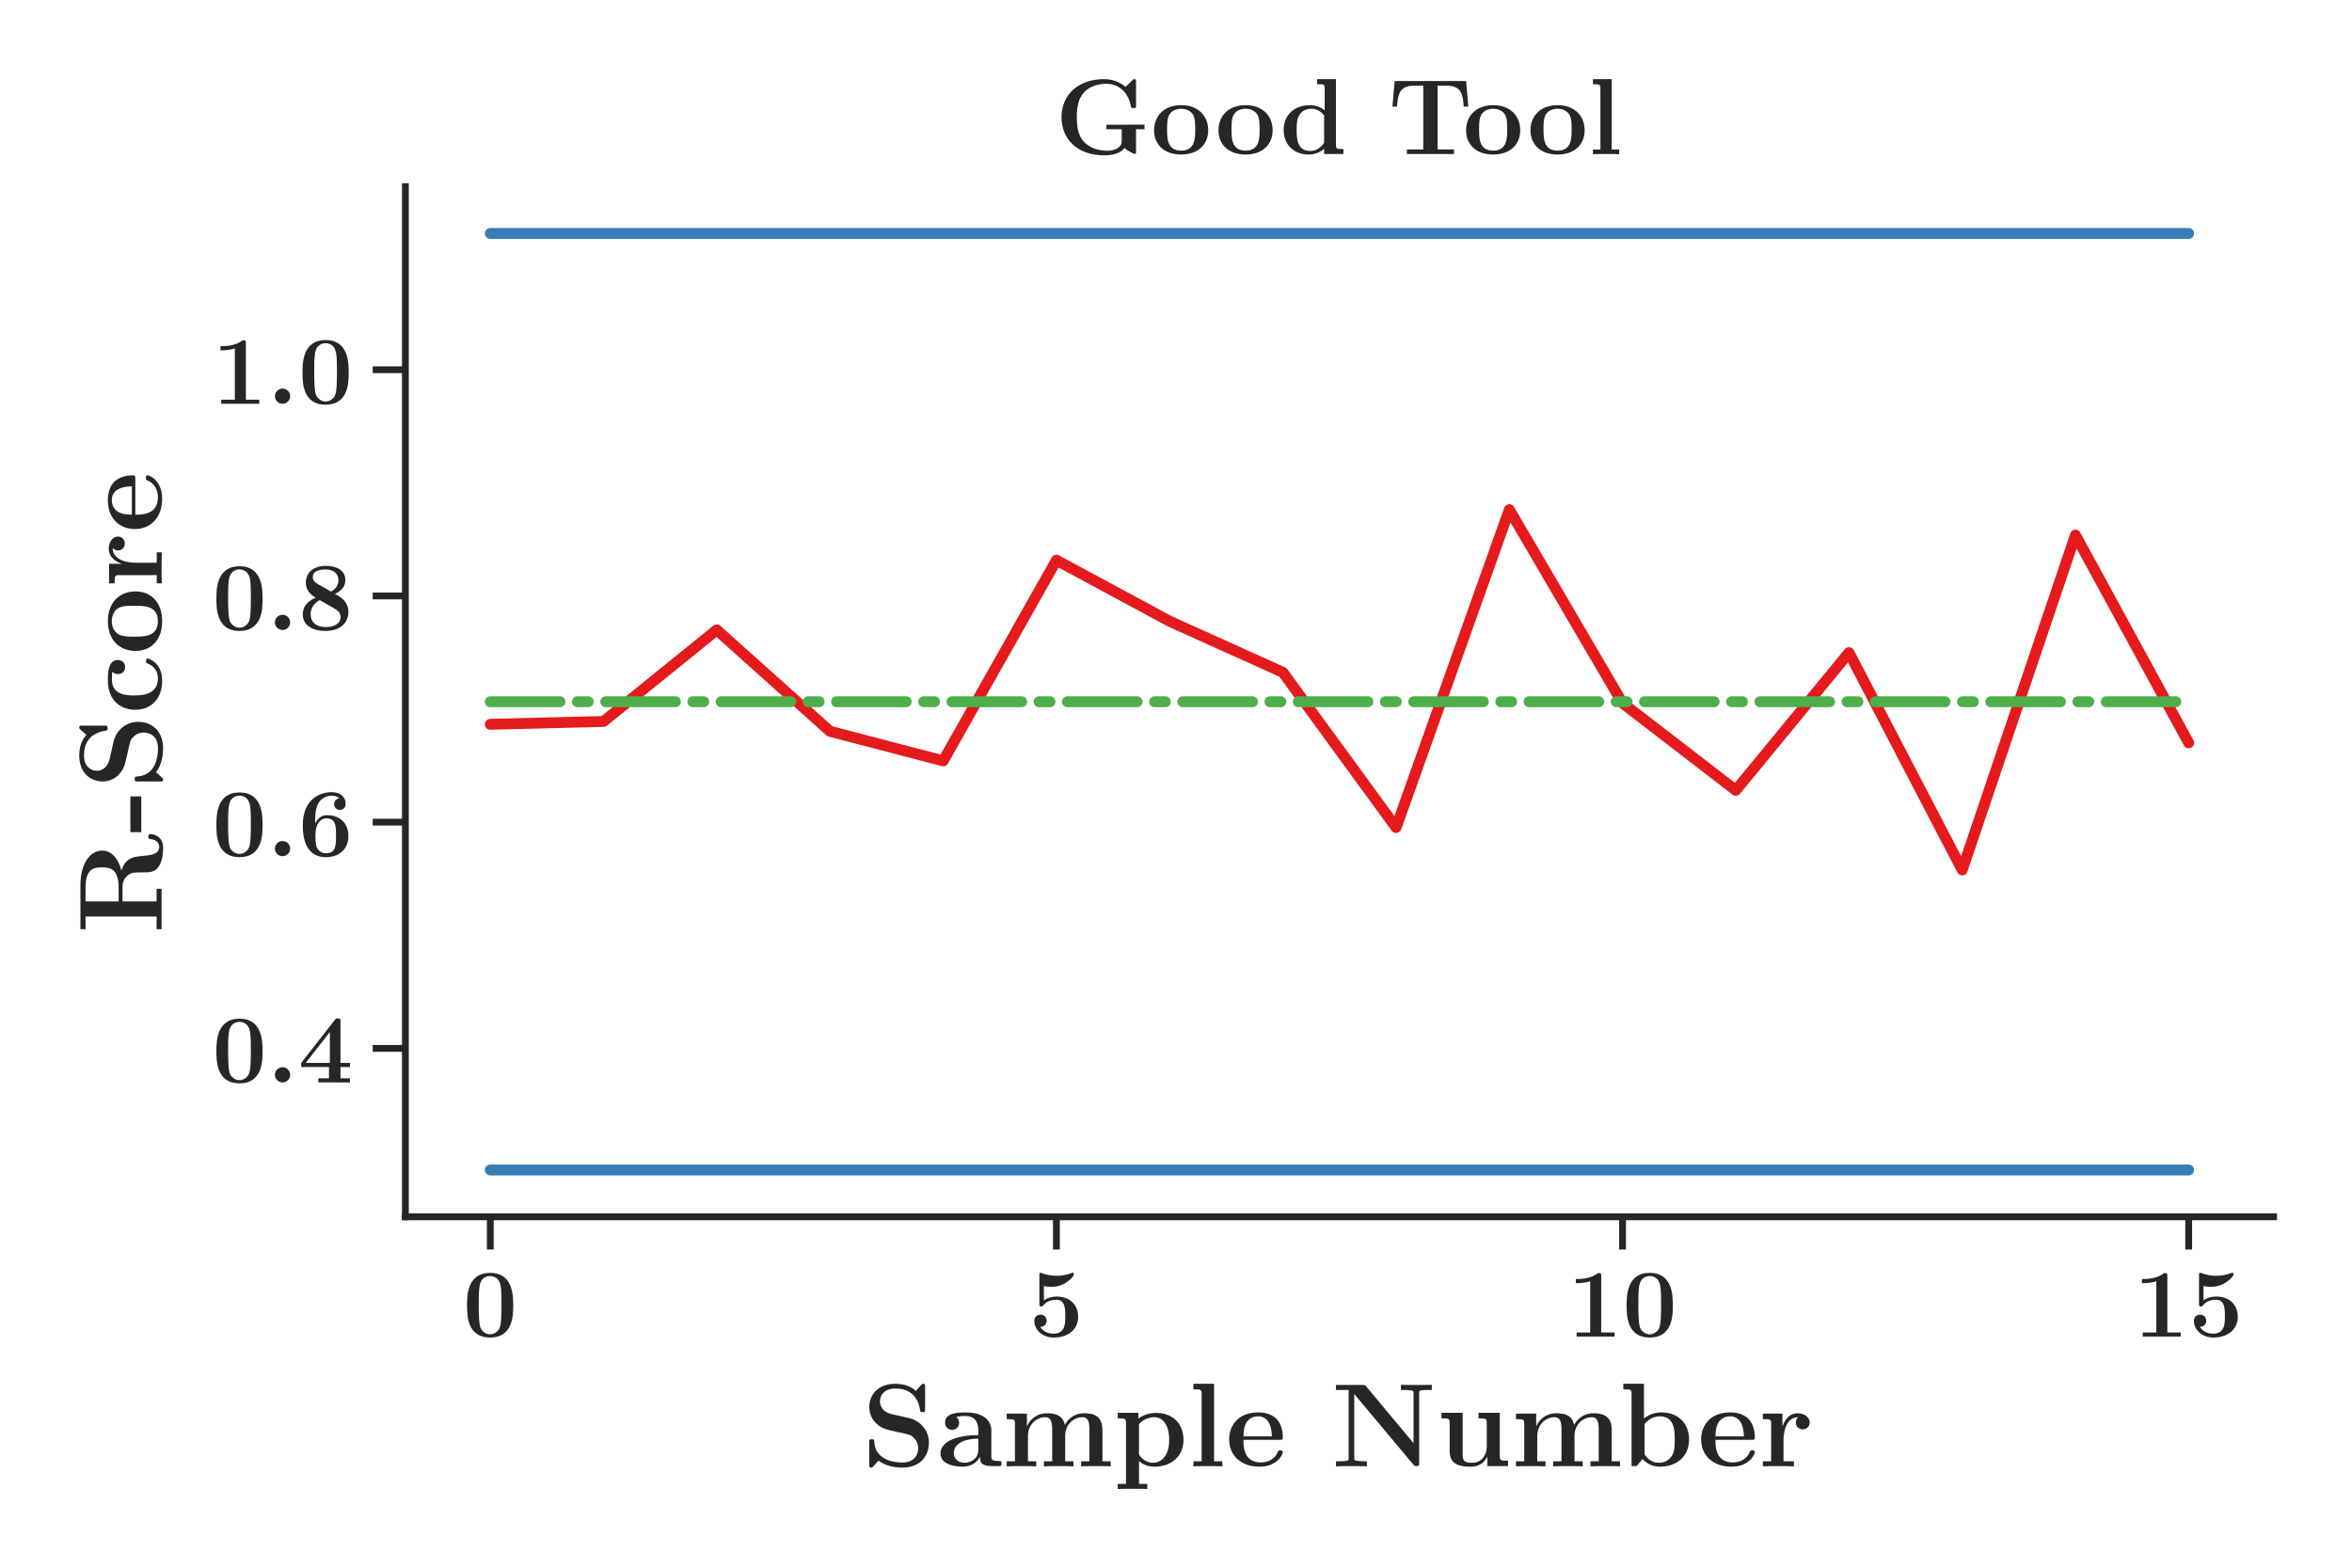
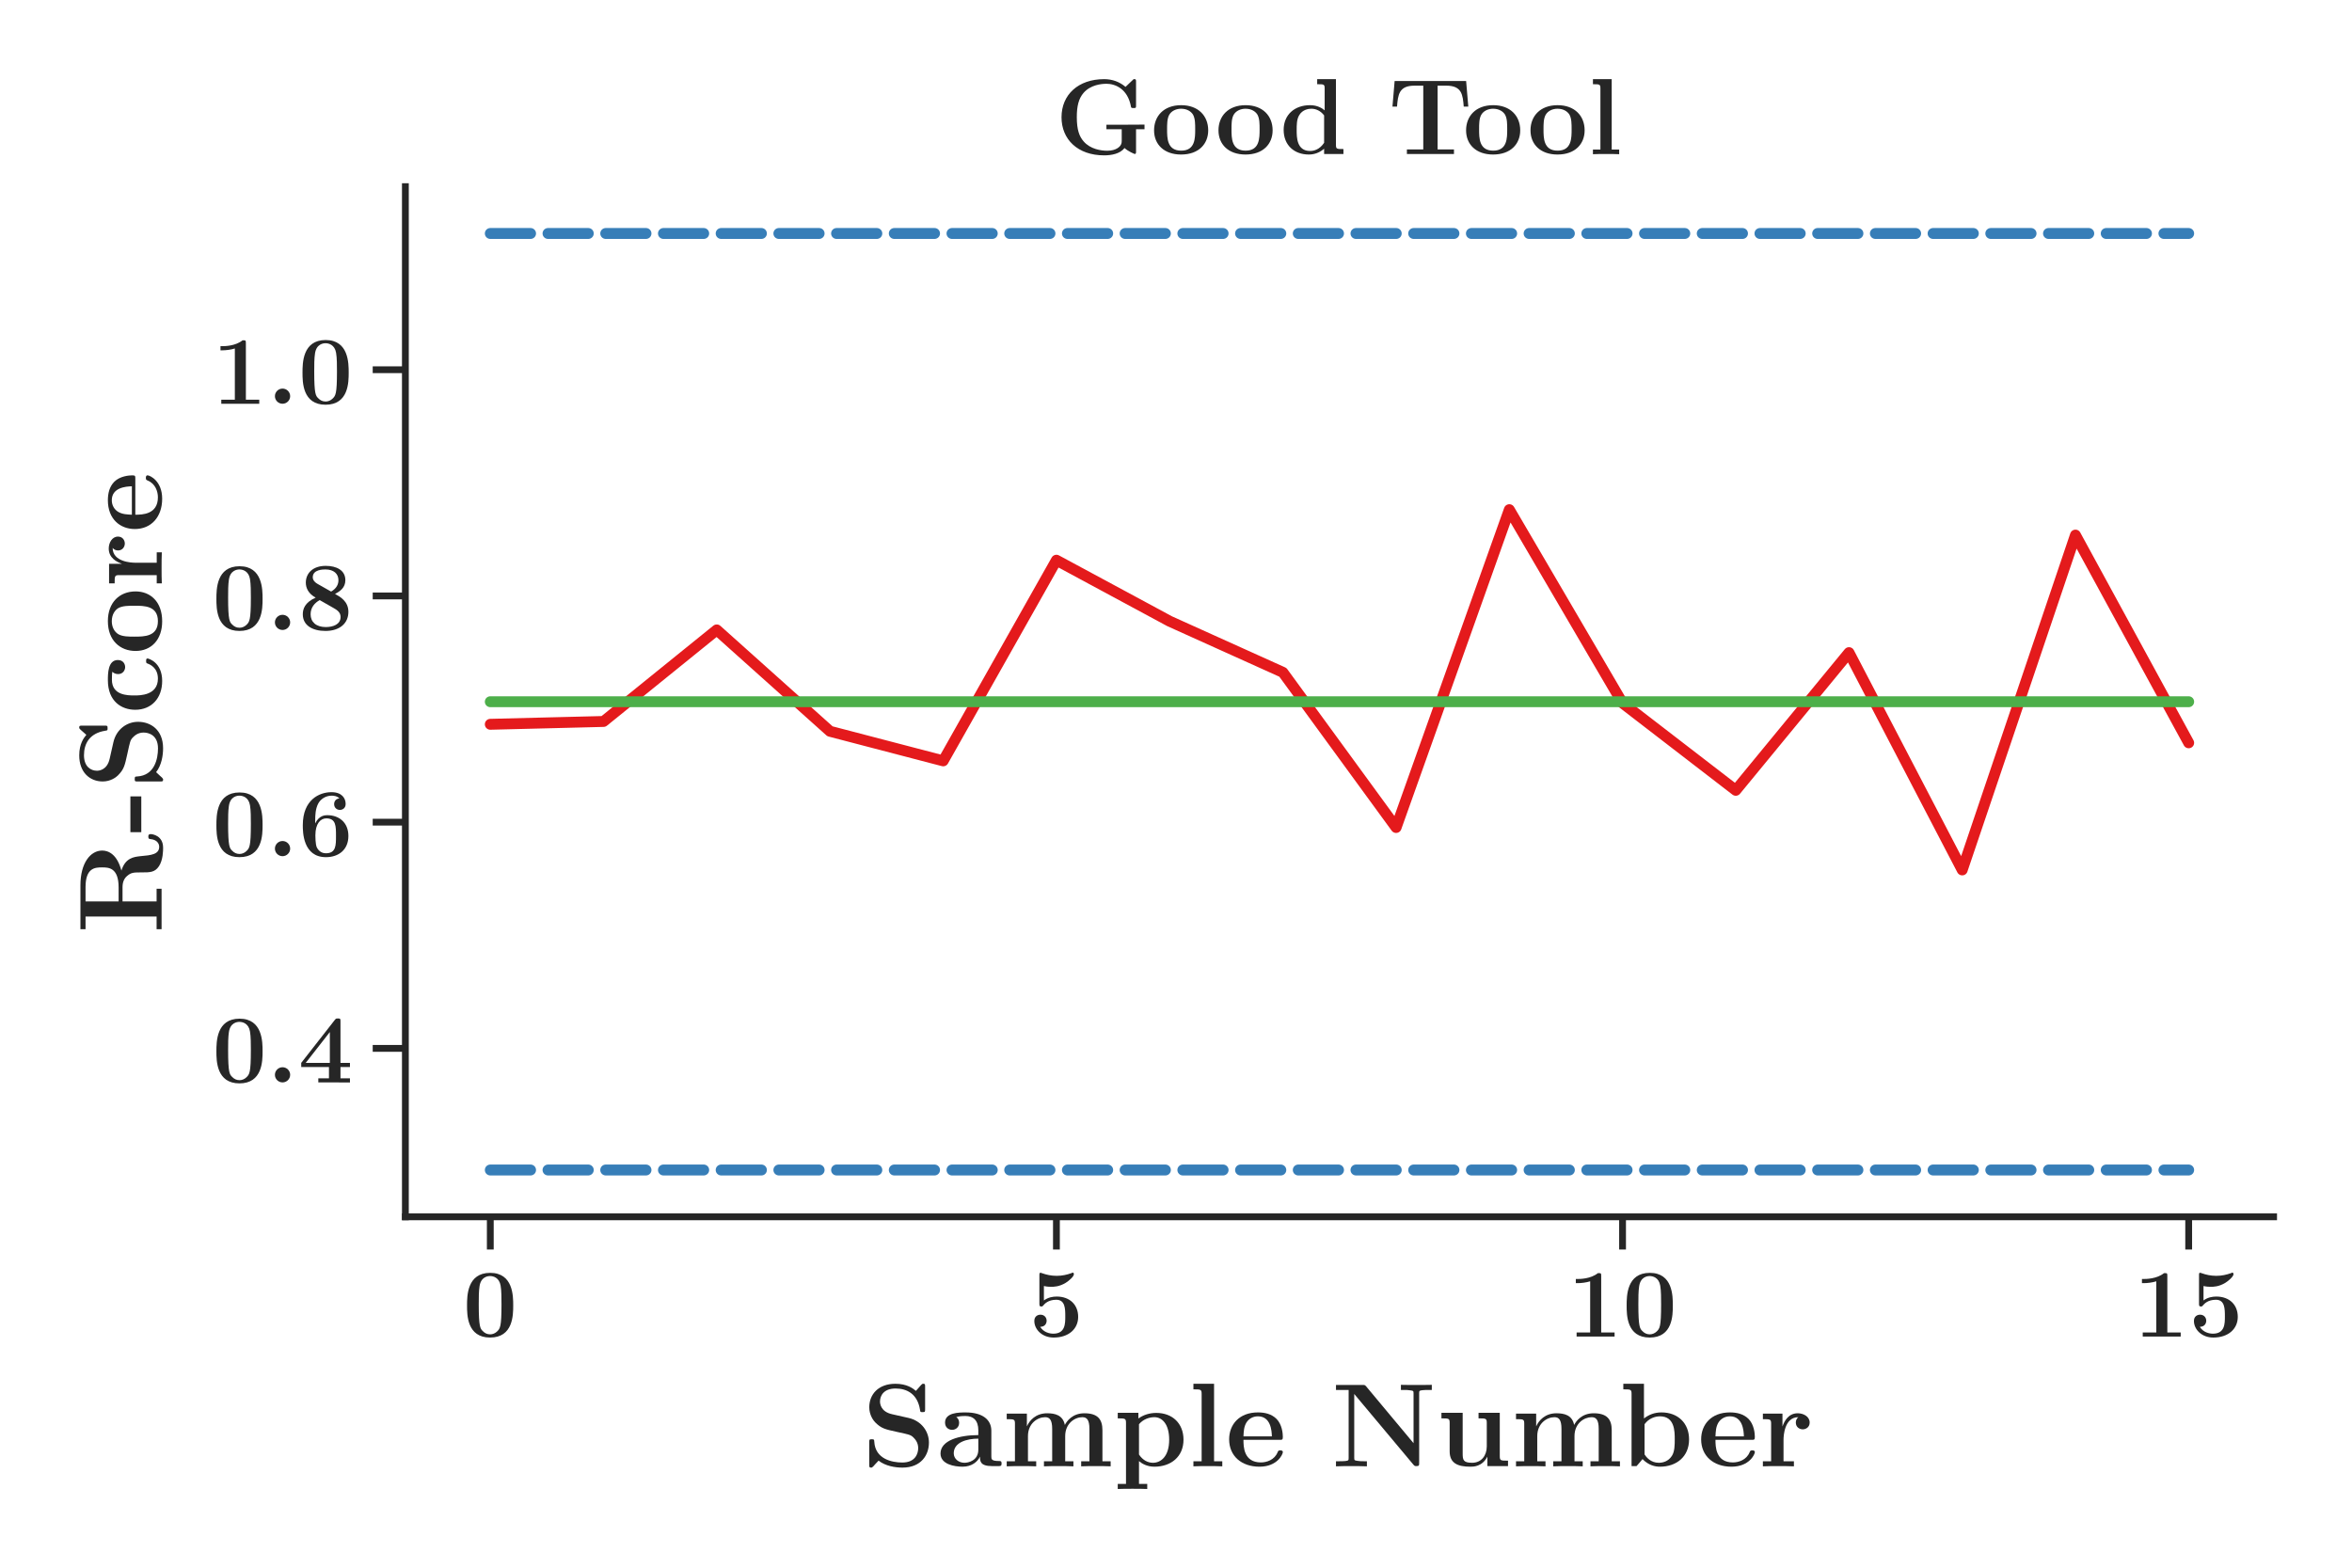
<svg xmlns="http://www.w3.org/2000/svg" xmlns:xlink="http://www.w3.org/1999/xlink" height="288pt" version="1.1" viewBox="0 0 432 288" width="432pt">
  <defs>
    <style type="text/css">
*{stroke-linecap:butt;stroke-linejoin:round;}
  </style>
  </defs>
  <g id="figure_1">
    <g id="patch_1">
      <path d="M 0 288  L 432 288  L 432 0  L 0 0  z " style="fill:none;" />
    </g>
    <g id="axes_1">
      <g id="patch_2">
        <path d="M 74.457 223.542  L 417.6 223.542  L 417.6 34.289  L 74.457 34.289  z " style="fill:none;" />
      </g>
      <g id="matplotlib.axis_1">
        <g id="xtick_1">
          <g id="line2d_1">
            <defs>
-               <path d="M 0 0  L 0 6  " id="mbeeef15104" style="stroke:#262626;stroke-width:1.25;" />
-             </defs>
-             <g>
-               <use style="fill:#262626;stroke:#262626;stroke-width:1.25;" x="90.054" xlink:href="#mbeeef15104" y="223.542" />
+               <path d="M 0 0  L 0 6  " id="m069bf814b3" style="stroke:#262626;stroke-width:1.25;" />
+             </defs>
+             <g>
+               <use style="fill:#262626;stroke:#262626;stroke-width:1.25;" x="90.054" xlink:href="#m069bf814b3" y="223.542" />
            </g>
          </g>
          <g id="text_1">
            <defs>
              <path d="M 51.703 31.844  C 51.703 41.375 51.703 65.281 28.094 65.281  C 4.406 65.281 4.406 41.469 4.406 31.844  C 4.406 22.312 4.406 -1 28 -1  C 51.594 -1 51.703 22.016 51.703 31.844  z M 28.094 2.281  C 24.906 2.281 22.5 3.562 20.5 5.656  C 18 8.141 16.406 9.703 16.406 33.031  C 16.406 39.984 16.406 46.312 17.203 51.484  C 18.594 61.312 25.797 62 28 62  C 31.203 62 37.406 60.516 38.797 52.188  C 39.703 47.109 39.703 39.078 39.703 33.031  C 39.703 9.609 38.203 8.234 35.203 5.25  C 33.203 3.266 30.5 2.281 28.094 2.281  z " id="CMBX12-48" />
            </defs>
            <g style="fill:#262626;" transform="translate(84.99182 245.5419)scale(0.18 -0.18)">
              <use transform="scale(0.996264)" xlink:href="#CMBX12-48" />
            </g>
          </g>
        </g>
        <g id="xtick_2">
          <g id="line2d_2">
            <g>
-               <use style="fill:#262626;stroke:#262626;stroke-width:1.25;" x="194.037" xlink:href="#mbeeef15104" y="223.542" />
+               <use style="fill:#262626;stroke:#262626;stroke-width:1.25;" x="194.037" xlink:href="#m069bf814b3" y="223.542" />
            </g>
          </g>
          <g id="text_2">
            <defs>
              <path d="M 15.406 51.797  C 18.797 51 21.5 51 23 51  C 25.406 51 31.094 51 37.797 55.109  C 40.906 56.984 46.094 61.5 46.094 63.797  C 46.094 64.297 46.094 65.5 44.906 65.5  C 44.797 65.5 44.594 65.5 43.594 64.984  C 39 63.344 34.094 62.219 28.5 62.219  C 22.797 62.219 18 63.312 13.297 65  C 12.594 65.203 12.297 65.406 12 65.406  C 10.797 65.406 10.797 64.406 10.797 62.719  L 10.797 33.797  C 10.797 31.906 10.797 30.812 12.797 30.812  C 13.797 30.812 14 30.922 14.797 31.906  C 16 33.312 19.594 37.719 28.094 37.719  C 37.297 37.719 37.297 28.359 37.297 20.5  C 37.297 13.312 37.297 2.969 25 2.969  C 21.297 2.969 15 4.359 11.594 10  C 16.906 10 18.203 13.984 18.203 16.172  C 18.203 19.75 15.594 22.422 11.906 22.422  C 8.906 22.422 5.594 20.641 5.594 15.969  C 5.594 7.344 13.5 -1 25.406 -1  C 40.797 -1 50.5 7.859 50.5 20.203  C 50.5 32.344 42.203 41 28.5 41  C 24.5 41 19.703 40.203 15.406 37.016  z " id="CMBX12-53" />
            </defs>
            <g style="fill:#262626;" transform="translate(188.9746 245.5419)scale(0.18 -0.18)">
              <use transform="scale(0.996264)" xlink:href="#CMBX12-53" />
            </g>
          </g>
        </g>
        <g id="xtick_3">
          <g id="line2d_3">
            <g>
-               <use style="fill:#262626;stroke:#262626;stroke-width:1.25;" x="298.02" xlink:href="#mbeeef15104" y="223.542" />
+               <use style="fill:#262626;stroke:#262626;stroke-width:1.25;" x="298.02" xlink:href="#m069bf814b3" y="223.542" />
            </g>
          </g>
          <g id="text_3">
            <defs>
              <path d="M 34.594 62.109  C 34.594 65 34.406 65 31.203 65  C 23.797 59 12.703 59 10.5 59  L 8.594 59  L 8.594 54.734  L 10.5 54.734  C 14 54.734 19.297 55.328 23.297 56.625  L 23.297 4.172  L 9.406 4.172  L 9.406 0  C 13.594 0 24.094 0 28.797 0  C 33.5 0 44.094 0 48.297 0  L 48.297 4.172  L 34.594 4.172  z " id="CMBX12-49" />
            </defs>
            <g style="fill:#262626;" transform="translate(287.8948 245.5419)scale(0.18 -0.18)">
              <use transform="scale(0.996264)" xlink:href="#CMBX12-49" />
              <use transform="translate(56.03985 0)scale(0.996264)" xlink:href="#CMBX12-48" />
            </g>
          </g>
        </g>
        <g id="xtick_4">
          <g id="line2d_4">
            <g>
-               <use style="fill:#262626;stroke:#262626;stroke-width:1.25;" x="402.003" xlink:href="#mbeeef15104" y="223.542" />
+               <use style="fill:#262626;stroke:#262626;stroke-width:1.25;" x="402.003" xlink:href="#m069bf814b3" y="223.542" />
            </g>
          </g>
          <g id="text_4">
            <g style="fill:#262626;" transform="translate(391.8776 245.5419)scale(0.18 -0.18)">
              <use transform="scale(0.996264)" xlink:href="#CMBX12-49" />
              <use transform="translate(56.03985 0)scale(0.996264)" xlink:href="#CMBX12-53" />
            </g>
          </g>
        </g>
        <g id="text_5">
          <defs>
            <path d="M 25.406 43.469  C 15.5 45.625 15.203 52.75 15.203 54.141  C 15.203 59.172 18.5 65.031 28.203 65.031  C 37.906 65.031 46.594 60.359 48.703 47.344  C 49 45.25 49 45.25 50.906 45.25  C 53 45.25 53 45.547 53 47.812  L 53 66.438  C 53 68.312 53 69.016 51.5 69.016  C 50.797 69.016 50.5 68.922 49.594 67.922  L 45.297 63.047  C 42.797 65.141 37.797 69 28.094 69  C 13.797 69 6.203 60.094 6.203 49.312  C 6.203 42.688 9.797 38.031 11.203 36.641  C 16.406 31.5 19.203 30.906 29.594 28.625  C 39.594 26.453 40.797 26.25 43 24.188  C 44.297 22.891 47.203 20.125 47.203 15.078  C 47.203 10.812 45.094 3 33.906 3  C 25.094 3 11.203 5.969 10.406 20.422  C 10.297 22.203 10.297 22.5 8.297 22.5  C 6.203 22.5 6.203 22.203 6.203 19.922  L 6.203 1.297  C 6.203 -0.594 6.203 -1.281 7.703 -1.281  C 8.406 -1.281 8.5 -1.188 9.5 -0.297  C 10.594 0.797 11.5 2.094 14 4.578  C 19.797 0.016 28 -1.266 34 -1.266  C 49.594 -1.266 56.203 9.219 56.203 19.719  C 56.203 29 50 37.906 39.094 40.375  z " id="CMBX12-83" />
            <path d="M 46 29.656  C 46 38.812 38.703 44.984 24.594 44.984  C 19 44.984 7.203 44.984 7.203 36.469  C 7.203 32.203 10.406 30.391 13.094 30.391  C 16.094 30.391 19 32.484 19 36.297  C 19 38.203 18.297 39.984 16.594 41.094  C 19.906 42 22.297 42 24.203 42  C 31 42 35.094 38.203 35.094 29.984  L 35.094 25.984  C 19.297 25.984 3.406 21.594 3.406 10.562  C 3.406 1.484 15 -0.5 21.906 -0.5  C 29.594 -0.5 34.5 3.641 36.5 7.969  C 36.5 4.281 36.5 0 46.594 0  L 51.703 0  C 53.797 0 54.594 0 54.594 2.266  C 54.594 4.266 53.703 4.266 52.297 4.266  C 46 4.266 46 5.844 46 8.156  z M 35.094 13.781  C 35.094 4.547 26.703 2.781 23.5 2.781  C 18.594 2.781 14.5 6.094 14.5 10.719  C 14.5 19.891 25.297 23 35.094 23  z " id="CMBX12-97" />
            <path d="M 84.406 30.062  C 84.406 39.156 80.5 44.281 69.297 44.281  C 59.203 44.281 54.5 37.609 52.906 34.469  C 51.297 42.812 44.5 44.281 38.094 44.281  C 28.5 44.281 23.297 38.203 21.203 33.484  L 21.094 33.484  L 21.094 44  L 4.203 44  L 4.203 39.328  C 10.406 39.328 11.094 39.328 11.094 35.469  L 11.094 4.062  L 4.203 4.062  L 4.203 -0.203  C 6.5 0 13.703 0 16.5 0  C 19.297 0 26.594 0 28.906 -0.203  L 28.906 4.062  L 22 4.062  L 22 25.109  C 22 35.875 30.094 41 36.406 41  C 40.094 41 42.297 38.828 42.297 31.141  L 42.297 4.062  L 35.406 4.062  L 35.406 -0.203  C 37.703 0 44.906 0 47.703 0  C 50.5 0 57.797 0 60.094 -0.203  L 60.094 4.062  L 53.203 4.062  L 53.203 25.109  C 53.203 35.875 61.297 41 67.594 41  C 71.297 41 73.5 38.828 73.5 31.141  L 73.5 4.062  L 66.594 4.062  L 66.594 -0.203  C 68.906 0 76.094 0 78.906 0  C 81.703 0 89 0 91.297 -0.203  L 91.297 4.062  L 84.406 4.062  z " id="CMBX12-109" />
            <path d="M 28.203 -14.922  L 21.297 -14.922  L 21.297 4.188  C 23.797 2 28.203 -0.5 34.203 -0.5  C 47.906 -0.5 58.594 7.703 58.594 22.141  C 58.594 35.781 49.297 44.578 35.797 44.578  C 29.906 44.578 24.797 42.781 20.797 39.906  L 20.797 44.672  L 3.5 44.672  L 3.5 40  C 9.703 40 10.406 40 10.406 36.094  L 10.406 -14.922  L 3.5 -14.922  L 3.5 -19.188  C 5.797 -19 13 -19 15.797 -19  C 18.594 -19 25.906 -19 28.203 -19.188  z M 21.297 35.094  C 25 39.531 30.297 41 34.203 41  C 40.703 41 46.594 35.172 46.594 22.141  C 46.594 7.812 39.406 2.781 33 2.781  C 28.703 2.781 24.406 4.984 21.297 9.688  z " id="CMBX12-112" />
            <path d="M 21.703 69  L 4.406 69  L 4.406 64.328  C 10.594 64.328 11.297 64.328 11.297 60.406  L 11.297 4.062  L 4.406 4.062  L 4.406 -0.203  C 6.703 0 13.797 0 16.5 0  C 19.203 0 26.297 0 28.594 -0.203  L 28.594 4.062  L 21.703 4.062  z " id="CMBX12-108" />
            <path d="M 45.203 22  C 47.5 22 48.094 22 48.094 24.484  C 48.094 27.469 47.406 34.891 42.797 39.562  C 38.594 43.719 33 45 27.203 45  C 11.594 45 3.094 34.891 3.094 22.406  C 3.094 8.516 13.406 -0.5 28.5 -0.5  C 43.594 -0.5 48.094 10 48.094 11.688  C 48.094 13.172 46.594 13.172 46 13.172  C 44.406 13.172 44.297 12.875 43.703 11.594  C 41.094 5.156 34.5 3.078 29.703 3.078  C 15.203 3.078 15.094 16.453 15.094 22  z M 15.094 24.891  C 15.297 28.938 15.406 32.812 17.5 36.375  C 19.406 39.547 22.906 41.719 27.203 41.719  C 37.906 41.719 38.797 29.828 38.906 24.891  z " id="CMBX12-101" />
            <path d="M 29 66.906  C 28 68 27.906 68 25.906 68  L 3.797 68  L 3.797 63.828  L 14.406 63.828  L 14.406 6.953  C 14.406 4.75 14.297 4.656 11.703 4.25  C 9.906 4.062 7.906 4.062 6.094 4.062  L 3.797 4.062  L 3.797 -0.203  C 6.094 0 13.906 0 16.703 0  C 19.5 0 27.406 0 29.703 -0.203  L 29.703 4.062  L 27.406 4.062  C 24.703 4.062 24.5 4.062 22.094 4.359  C 19.203 4.766 19.094 4.859 19.094 7.047  L 19.094 60.438  L 68.594 1.297  C 69.703 0.094 69.797 0 71.094 0  C 73.5 0 73.5 0.594 73.5 2.875  L 73.5 60.938  C 73.5 63.125 73.594 63.234 76.203 63.625  C 78 63.828 80 63.828 81.797 63.828  L 84.094 63.828  L 84.094 68.109  C 81.797 68 74 68 71.203 68  C 68.406 68 60.5 68 58.203 68.109  L 58.203 63.828  L 60.5 63.828  C 63.203 63.828 63.406 63.828 65.797 63.531  C 68.703 63.141 68.797 63.031 68.797 60.828  L 68.797 19.203  z " id="CMBX12-78" />
            <path d="M 35.297 44.672  L 35.297 40  C 41.5 40 42.203 40 42.203 36.125  L 42.203 16.5  C 42.203 8.891 37.703 2.781 29.906 2.781  C 22.406 2.781 22 5.266 22 10.688  L 22 44.672  L 4.203 44.672  L 4.203 40  C 10.406 40 11.094 40 11.094 36.125  L 11.094 12.406  C 11.094 2.391 17.797 -0.5 28.5 -0.5  C 30.906 -0.5 38.297 -0.5 42.594 7.75  L 42.703 7.75  L 42.703 0  L 60 0  L 60 4.562  C 53.797 4.562 53.094 4.562 53.094 8.438  L 53.094 44.672  z " id="CMBX12-117" />
            <path d="M 20.797 69  L 3.5 69  L 3.5 64.328  C 9.703 64.328 10.406 64.328 10.406 60.422  L 10.406 0  L 14.594 0  C 16.297 1.922 18 3.859 19.594 5.875  C 24.703 0.594 30.203 -0.5 34.203 -0.5  C 48 -0.5 58.594 7.875 58.594 22.359  C 58.594 36.016 49.203 45 35.5 45  C 29.594 45 24.906 43.109 20.797 39.922  z M 21.297 35.125  C 24.797 39.922 30 41.719 34.203 41.719  C 46.594 41.719 46.594 29.047 46.594 22.453  C 46.594 17.953 46.594 12.266 44.203 8.562  C 41.094 3.766 36.406 2.781 33.203 2.781  C 26.406 2.781 22.703 7.562 21.297 9.766  z " id="CMBX12-98" />
            <path d="M 20.797 22.047  C 20.797 25.297 21.5 41 33.203 41  C 31.797 39.922 31.094 38.25 31.094 36.5  C 31.094 32.484 34.406 30.812 36.906 30.812  C 39.406 30.812 42.703 32.484 42.703 36.516  C 42.703 41.531 37.5 44.281 32.703 44.281  C 24.797 44.281 21.406 37.516 20 33.391  L 19.906 33.391  L 19.906 44  L 3.5 44  L 3.5 39.328  C 9.703 39.328 10.406 39.328 10.406 35.469  L 10.406 4.062  L 3.5 4.062  L 3.5 -0.203  C 5.797 0 13.297 0 16.094 0  C 19 0 27.094 0 29.5 -0.203  L 29.5 4.062  L 20.797 4.062  z " id="CMBX12-114" />
          </defs>
          <g style="fill:#262626;" transform="translate(158.3022 269.3208)scale(0.22 -0.22)">
            <use transform="translate(0 -0.072648)scale(0.996264)" xlink:href="#CMBX12-83" />
            <use transform="translate(62.2665 -0.072648)scale(0.996264)" xlink:href="#CMBX12-97" />
            <use transform="translate(116.7497 -0.072648)scale(0.996264)" xlink:href="#CMBX12-109" />
            <use transform="translate(210.1494 -0.072648)scale(0.996264)" xlink:href="#CMBX12-112" />
            <use transform="translate(272.4159 -0.072648)scale(0.996264)" xlink:href="#CMBX12-108" />
            <use transform="translate(303.5492 -0.072648)scale(0.996264)" xlink:href="#CMBX12-101" />
            <use transform="translate(392.0484 -0.072648)scale(0.996264)" xlink:href="#CMBX12-78" />
            <use transform="translate(479.6828 -0.072648)scale(0.996264)" xlink:href="#CMBX12-117" />
            <use transform="translate(541.9493 -0.072648)scale(0.996264)" xlink:href="#CMBX12-109" />
            <use transform="translate(632.2358 -0.072648)scale(0.996264)" xlink:href="#CMBX12-98" />
            <use transform="translate(697.6156 -0.072648)scale(0.996264)" xlink:href="#CMBX12-101" />
            <use transform="translate(748.7549 -0.072648)scale(0.996264)" xlink:href="#CMBX12-114" />
          </g>
        </g>
      </g>
      <g id="matplotlib.axis_2">
        <g id="ytick_1">
          <g id="line2d_5">
            <defs>
-               <path d="M 0 0  L -6 0  " id="m8283d056b3" style="stroke:#262626;stroke-width:1.25;" />
-             </defs>
-             <g>
-               <use style="fill:#262626;stroke:#262626;stroke-width:1.25;" x="74.457" xlink:href="#m8283d056b3" y="192.598" />
+               <path d="M 0 0  L -6 0  " id="mdf86682272" style="stroke:#262626;stroke-width:1.25;" />
+             </defs>
+             <g>
+               <use style="fill:#262626;stroke:#262626;stroke-width:1.25;" x="74.457" xlink:href="#mdf86682272" y="192.598" />
            </g>
          </g>
          <g id="text_6">
            <defs>
              <path d="M 23.703 7.766  C 23.703 12.047 20.203 15.531 15.906 15.531  C 11.594 15.531 8.094 12.047 8.094 7.766  C 8.094 3.484 11.594 0 15.906 0  C 20.203 0 23.703 3.484 23.703 7.766  z " id="CMMIB10-58" />
              <path d="M 43.297 15.719  L 53 15.719  L 53 20  L 43.297 20  L 43.297 62.609  C 43.297 65.094 43.203 65.5 40.703 65.5  C 38.906 65.5 38.703 65.5 37.5 64  L 3.094 20  L 3.094 15.719  L 31.5 15.719  L 31.5 4.172  L 20.594 4.172  L 20.594 0  C 23.5 0 33.406 0 37 0  C 40.406 0 50.297 0 53 -0.094  L 53 4.172  L 43.297 4.172  z M 32.406 51.594  L 32.406 20  L 7.703 20  z " id="CMBX12-52" />
            </defs>
            <g style="fill:#262626;" transform="translate(38.95694 198.8475)scale(0.18 -0.18)">
              <use transform="scale(0.996264)" xlink:href="#CMBX12-48" />
              <use transform="translate(56.03985 0)scale(0.996264)" xlink:href="#CMMIB10-58" />
              <use transform="translate(87.86478 0)scale(0.996264)" xlink:href="#CMBX12-52" />
            </g>
          </g>
        </g>
        <g id="ytick_2">
          <g id="line2d_6">
            <g>
-               <use style="fill:#262626;stroke:#262626;stroke-width:1.25;" x="74.457" xlink:href="#m8283d056b3" y="151.039" />
+               <use style="fill:#262626;stroke:#262626;stroke-width:1.25;" x="74.457" xlink:href="#mdf86682272" y="151.039" />
            </g>
          </g>
          <g id="text_7">
            <defs>
              <path d="M 17.406 36.25  C 17.406 42.328 17.703 48.531 20.5 53.906  C 22.703 58.109 27.797 62 34.297 62  C 36.203 62 39.797 61.703 42.203 59.203  C 38.406 58.812 36.797 56.016 36.797 53.312  C 36.797 49.703 39.5 47.406 42.703 47.406  C 45.297 47.406 48.594 49.109 48.594 53.5  C 48.594 59.484 44.594 65.578 34.094 65.578  C 21.594 65.578 4.703 57.797 4.703 31.797  C 4.703 25.109 4.703 -1 28.406 -1  C 41.594 -1 51.406 6.766 51.406 20.703  C 51.406 34.641 41.703 42 29.797 42  C 27.797 42 21.406 42 17.406 33.547  z M 28.297 2.969  C 21.906 2.969 19.406 8.344 19 9.141  C 17.594 12.438 17.594 20.406 17.594 21.297  C 17.594 33.547 22.906 38.734 28.797 38.734  C 38.703 38.734 38.703 30.766 38.703 20.797  C 38.703 10.938 38.703 2.969 28.297 2.969  z " id="CMBX12-54" />
            </defs>
            <g style="fill:#262626;" transform="translate(38.95694 157.2892)scale(0.18 -0.18)">
              <use transform="scale(0.996264)" xlink:href="#CMBX12-48" />
              <use transform="translate(56.03985 0)scale(0.996264)" xlink:href="#CMMIB10-58" />
              <use transform="translate(87.86478 0)scale(0.996264)" xlink:href="#CMBX12-54" />
            </g>
          </g>
        </g>
        <g id="ytick_3">
          <g id="line2d_7">
            <g>
-               <use style="fill:#262626;stroke:#262626;stroke-width:1.25;" x="74.457" xlink:href="#m8283d056b3" y="109.481" />
+               <use style="fill:#262626;stroke:#262626;stroke-width:1.25;" x="74.457" xlink:href="#mdf86682272" y="109.481" />
            </g>
          </g>
          <g id="text_8">
            <defs>
              <path d="M 37.703 36.922  C 42.703 39.516 48.297 43.203 48.297 51  C 48.297 61.281 39.094 65.672 28.203 65.672  C 14.906 65.672 7.797 58.094 7.797 48.406  C 7.797 43.031 10.5 37.031 17.906 33.141  C 6.594 28.141 4.703 21.266 4.703 16.078  C 4.703 4.594 14.703 -1 27.906 -1  C 42.703 -1 51.406 6.969 51.406 18.562  C 51.406 29.438 42.797 34.141 37.703 36.922  z M 19.703 47.266  C 17.703 48.375 14.906 50.672 14.906 53.984  C 14.906 62 25.594 62 27.906 62  C 36.406 62 41.203 57.531 41.203 50.969  C 41.203 46.891 39.406 42.609 33.703 39.328  z M 22 30.594  L 35.797 22.734  C 39.094 20.844 43.406 18.469 43.406 13.406  C 43.406 5.453 35.406 2.969 28.203 2.969  C 18.297 2.969 12.703 8.234 12.703 16.078  C 12.703 23.328 17.203 27.906 22 30.594  z " id="CMBX12-56" />
            </defs>
            <g style="fill:#262626;" transform="translate(38.95694 115.7309)scale(0.18 -0.18)">
              <use transform="scale(0.996264)" xlink:href="#CMBX12-48" />
              <use transform="translate(56.03985 0)scale(0.996264)" xlink:href="#CMMIB10-58" />
              <use transform="translate(87.86478 0)scale(0.996264)" xlink:href="#CMBX12-56" />
            </g>
          </g>
        </g>
        <g id="ytick_4">
          <g id="line2d_8">
            <g>
-               <use style="fill:#262626;stroke:#262626;stroke-width:1.25;" x="74.457" xlink:href="#m8283d056b3" y="67.923" />
+               <use style="fill:#262626;stroke:#262626;stroke-width:1.25;" x="74.457" xlink:href="#mdf86682272" y="67.923" />
            </g>
          </g>
          <g id="text_9">
            <g style="fill:#262626;" transform="translate(38.95694 74.17252)scale(0.18 -0.18)">
              <use transform="scale(0.996264)" xlink:href="#CMBX12-49" />
              <use transform="translate(56.03985 0)scale(0.996264)" xlink:href="#CMMIB10-58" />
              <use transform="translate(87.86478 0)scale(0.996264)" xlink:href="#CMBX12-48" />
            </g>
          </g>
        </g>
        <g id="text_10">
          <defs>
            <path d="M 52.906 33.656  C 66.406 37.234 69.703 44.359 69.703 49.734  C 69.703 59.672 59.203 68 40.703 68  L 3.797 68  L 3.797 63.719  L 14.406 63.719  L 14.406 4.172  L 3.797 4.172  L 3.797 0  C 6.703 0 17.094 0 20.703 0  C 24.297 0 34.797 0 37.703 0  L 37.703 4.172  L 27.094 4.172  L 27.094 32.719  L 39 32.719  C 43 32.719 46.203 31.516 48.406 28.891  C 51.406 25.469 51.406 23.25 51.406 16.516  C 51.406 9.781 51.406 5.672 56.5 2.25  C 61.703 -1.281 69.906 -1.281 72.094 -1.281  C 82.297 -1.281 83.5 7.719 83.5 9.109  C 83.5 10.812 82.703 11.109 81.406 11.109  C 79.5 11.109 79.406 10.422 79.297 9.109  C 78.797 4.094 75.703 2 72.906 2  C 66.5 2 65.797 8.656 65 17.766  C 64.406 23.031 63.703 30.375 52.906 33.656  z M 38.797 36  L 27.094 36  L 27.094 63.719  L 39 63.719  C 55.297 63.719 55.594 55.688 55.594 49.906  C 55.594 44.516 55.5 36 38.797 36  z " id="CMBX12-82" />
            <path d="M 31.203 17  L 31.203 26.141  L 1.203 26.141  L 1.203 17  z " id="CMBX12-45" />
            <path d="M 46.797 11.766  C 46.797 12.953 45.703 12.953 44.703 12.953  C 43.094 12.953 43 12.859 42.5 11.672  C 41.797 9.766 39.094 3.078 29.906 3.078  C 15.797 3.078 15.797 18.219 15.797 22.703  C 15.797 28.578 15.906 41.625 29 41.625  C 29.703 41.625 35.594 41.625 35.594 41.125  C 35.594 41 35.5 40.906 35.297 40.812  C 35 40.516 33.703 39 33.703 36.469  C 33.703 32.25 37.094 30.531 39.594 30.531  C 41.703 30.531 45.5 31.859 45.5 36.656  C 45.5 45 34 45 28.594 45  C 10.797 45 3.797 33.516 3.797 22.094  C 3.797 8.625 13.297 -0.5 28 -0.5  C 43.703 -0.5 46.797 11.062 46.797 11.766  z " id="CMBX12-99" />
            <path d="M 53 21.797  C 53 35.188 43.797 45 28.094 45  C 11.797 45 3.094 34.688 3.094 21.797  C 3.094 8.828 12.297 -0.5 28 -0.5  C 44.297 -0.5 53 9.312 53 21.797  z M 28.094 3.078  C 15.094 3.078 15.094 14.672 15.094 22.797  C 15.094 27.453 15.094 32.406 17 35.984  C 19.203 39.938 23.703 41.719 28 41.719  C 33.703 41.719 37.297 39.047 39 36.281  C 41 32.703 41 27.547 41 22.797  C 41 14.562 41 3.078 28.094 3.078  z " id="CMBX12-111" />
          </defs>
          <g style="fill:#262626;" transform="translate(29.67777 171.5341)rotate(-90)scale(0.22 -0.22)">
            <use transform="scale(0.996264)" xlink:href="#CMBX12-82" />
            <use transform="translate(83.59868 0)scale(0.996264)" xlink:href="#CMBX12-45" />
            <use transform="translate(120.9586 0)scale(0.996264)" xlink:href="#CMBX12-83" />
            <use transform="translate(183.2251 0)scale(0.996264)" xlink:href="#CMBX12-99" />
            <use transform="translate(233.0383 0)scale(0.996264)" xlink:href="#CMBX12-111" />
            <use transform="translate(289.0781 0)scale(0.996264)" xlink:href="#CMBX12-114" />
            <use transform="translate(334.8556 0)scale(0.996264)" xlink:href="#CMBX12-101" />
          </g>
        </g>
      </g>
      <g id="line2d_9">
-         <path clip-path="url(#p7124c3c72d)" d="M 90.054 133.06  L 110.851 132.54  L 131.647 115.718  L 152.444 134.344  L 173.241 139.777  L 194.037 102.915  L 214.834 114.128  L 235.63 123.514  L 256.427 152.02  L 277.223 93.629  L 298.02 129.167  L 318.816 145.188  L 339.613 119.894  L 360.409 159.816  L 381.206 98.301  L 402.003 136.462  " style="fill:none;stroke:#e41a1c;stroke-linecap:round;stroke-width:2;" />
+         <path clip-path="url(#p6f8f7b2f3a)" d="M 90.054 133.06  L 110.851 132.54  L 131.647 115.718  L 152.444 134.344  L 173.241 139.777  L 194.037 102.915  L 214.834 114.128  L 235.63 123.514  L 256.427 152.02  L 277.223 93.629  L 298.02 129.167  L 318.816 145.188  L 339.613 119.894  L 360.409 159.816  L 381.206 98.301  L 402.003 136.462  " style="fill:none;stroke:#e41a1c;stroke-linecap:round;stroke-width:2;" />
      </g>
      <g id="line2d_10">
-         <path clip-path="url(#p7124c3c72d)" d="M 90.054 128.915  L 110.851 128.915  L 131.647 128.915  L 152.444 128.915  L 173.241 128.915  L 194.037 128.915  L 214.834 128.915  L 235.63 128.915  L 256.427 128.915  L 277.223 128.915  L 298.02 128.915  L 318.816 128.915  L 339.613 128.915  L 360.409 128.915  L 381.206 128.915  L 402.003 128.915  " style="fill:none;stroke:#4daf4a;stroke-dasharray:12.8,3.2,2,3.2;stroke-dashoffset:0;stroke-linecap:round;stroke-width:2;" />
+         <path clip-path="url(#p6f8f7b2f3a)" d="M 90.054 128.915  L 110.851 128.915  L 131.647 128.915  L 152.444 128.915  L 173.241 128.915  L 194.037 128.915  L 214.834 128.915  L 235.63 128.915  L 256.427 128.915  L 277.223 128.915  L 298.02 128.915  L 318.816 128.915  L 339.613 128.915  L 360.409 128.915  L 381.206 128.915  L 402.003 128.915  " style="fill:none;stroke:#4daf4a;stroke-linecap:round;stroke-width:2;" />
      </g>
      <g id="line2d_11">
-         <path clip-path="url(#p7124c3c72d)" d="M 90.054 42.891  L 110.851 42.891  L 131.647 42.891  L 152.444 42.891  L 173.241 42.891  L 194.037 42.891  L 214.834 42.891  L 235.63 42.891  L 256.427 42.891  L 277.223 42.891  L 298.02 42.891  L 318.816 42.891  L 339.613 42.891  L 360.409 42.891  L 381.206 42.891  L 402.003 42.891  " style="fill:none;stroke:#377eb8;stroke-linecap:round;stroke-width:2;" />
+         <path clip-path="url(#p6f8f7b2f3a)" d="M 90.054 42.891  L 110.851 42.891  L 131.647 42.891  L 152.444 42.891  L 173.241 42.891  L 194.037 42.891  L 214.834 42.891  L 235.63 42.891  L 256.427 42.891  L 277.223 42.891  L 298.02 42.891  L 318.816 42.891  L 339.613 42.891  L 360.409 42.891  L 381.206 42.891  L 402.003 42.891  " style="fill:none;stroke:#377eb8;stroke-dasharray:7.4,3.2;stroke-dashoffset:0;stroke-linecap:round;stroke-width:2;" />
      </g>
      <g id="line2d_12">
-         <path clip-path="url(#p7124c3c72d)" d="M 90.054 214.94  L 110.851 214.94  L 131.647 214.94  L 152.444 214.94  L 173.241 214.94  L 194.037 214.94  L 214.834 214.94  L 235.63 214.94  L 256.427 214.94  L 277.223 214.94  L 298.02 214.94  L 318.816 214.94  L 339.613 214.94  L 360.409 214.94  L 381.206 214.94  L 402.003 214.94  " style="fill:none;stroke:#377eb8;stroke-linecap:round;stroke-width:2;" />
+         <path clip-path="url(#p6f8f7b2f3a)" d="M 90.054 214.94  L 110.851 214.94  L 131.647 214.94  L 152.444 214.94  L 173.241 214.94  L 194.037 214.94  L 214.834 214.94  L 235.63 214.94  L 256.427 214.94  L 277.223 214.94  L 298.02 214.94  L 318.816 214.94  L 339.613 214.94  L 360.409 214.94  L 381.206 214.94  L 402.003 214.94  " style="fill:none;stroke:#377eb8;stroke-dasharray:7.4,3.2;stroke-dashoffset:0;stroke-linecap:round;stroke-width:2;" />
      </g>
      <g id="patch_3">
        <path d="M 74.457 223.542  L 74.457 34.289  " style="fill:none;stroke:#262626;stroke-linecap:square;stroke-linejoin:miter;stroke-width:1.25;" />
      </g>
      <g id="patch_4">
        <path d="M 417.6 223.542  L 417.6 34.289  " style="fill:none;" />
      </g>
      <g id="patch_5">
        <path d="M 74.457 223.542  L 417.6 223.542  " style="fill:none;stroke:#262626;stroke-linecap:square;stroke-linejoin:miter;stroke-width:1.25;" />
      </g>
      <g id="patch_6">
        <path d="M 74.457 34.289  L 417.6 34.289  " style="fill:none;" />
      </g>
      <g id="text_11">
        <defs>
          <path d="M 74.906 22.828  L 82.703 22.828  L 82.703 27.094  C 80.297 27 69.594 27 66.406 27  C 60.297 27 53.703 27 47.594 27  L 47.594 22.828  L 61.703 22.828  L 61.703 12.672  C 61.703 10.578 61.703 7.781 57.703 5.281  C 55.703 4 52.594 3 48.406 3  C 42.703 3 32.797 4.391 26.594 11.609  C 22.703 16.047 20.297 22.094 20.297 33.953  C 20.297 44.156 22 51.078 26.5 56.312  C 32.906 63.734 42.906 64.734 47.703 64.734  C 55.203 64.734 67.297 60.578 70.297 43.25  C 70.5 42.359 71.406 42.359 72.594 42.359  C 74.906 42.359 74.906 42.562 74.906 44.938  L 74.906 66.453  C 74.906 68.734 74.906 69.031 72.703 69.031  L 65.203 61.875  C 59.594 66.625 52.906 69 45.5 69  C 21.594 69 6.203 54.641 6.203 33.859  C 6.203 13.469 21.094 -1.266 45.594 -1.266  C 52.297 -1.266 60.203 0.219 64.297 5.484  C 67.703 2.359 73.406 0 73.703 0  C 74.906 0 74.906 1 74.906 2.578  z " id="CMBX12-71" />
          <path d="M 34.703 69  L 34.703 64.328  C 40.906 64.328 41.594 64.328 41.594 60.422  L 41.594 40.234  C 39.406 42.125 35 45 28.094 45  C 13.906 45 3.797 36.219 3.797 22.25  C 3.797 7.969 13.703 -0.5 27 -0.5  C 32.5 -0.5 37.203 1.469 41.094 4.859  L 41.094 0  L 58.906 0  L 58.906 4.562  C 52.703 4.562 52 4.562 52 8.438  L 52 69  z M 41.094 10.328  C 36.906 4.094 31.797 2.781 28.203 2.781  C 15.797 2.781 15.797 15.453 15.797 22.047  C 15.797 26.75 15.797 31.75 18 35.531  C 21.094 41.125 27 41.719 29.297 41.719  C 33.406 41.719 37.797 39.938 41.094 35.562  z " id="CMBX12-100" />
          <path d="M 72 67.266  L 6.094 67.266  L 4.094 43.703  L 8.297 43.703  C 9.203 54.547 10 63 24.406 63  L 32.5 63  L 32.5 4.172  L 17.406 4.172  L 17.406 0  C 25.406 0 35.703 0 39.094 0  C 45.203 0 52.797 0 60.797 0  L 60.797 4.172  L 45.703 4.172  L 45.703 63  L 53.703 63  C 68.094 63 68.906 54.641 69.797 43.703  L 74 43.703  z " id="CMBX12-84" />
        </defs>
        <g style="fill:#262626;" transform="translate(193.7368 28.28889)scale(0.2 -0.2)">
          <use transform="scale(0.996264)" xlink:href="#CMBX12-71" />
          <use transform="translate(88.09556 0)scale(0.996264)" xlink:href="#CMBX12-111" />
          <use transform="translate(147.2487 0)scale(0.996264)" xlink:href="#CMBX12-111" />
          <use transform="translate(206.4019 0)scale(0.996264)" xlink:href="#CMBX12-100" />
          <use transform="translate(306.0283 0)scale(0.996264)" xlink:href="#CMBX12-84" />
          <use transform="translate(374.6367 0)scale(0.996264)" xlink:href="#CMBX12-111" />
          <use transform="translate(433.7899 0)scale(0.996264)" xlink:href="#CMBX12-111" />
          <use transform="translate(489.8297 0)scale(0.996264)" xlink:href="#CMBX12-108" />
        </g>
      </g>
    </g>
  </g>
  <defs>
-     <clipPath id="p7124c3c72d">
+     <clipPath id="p6f8f7b2f3a">
      <rect height="189.253" width="343.143" x="74.457" y="34.289" />
    </clipPath>
  </defs>
</svg>
